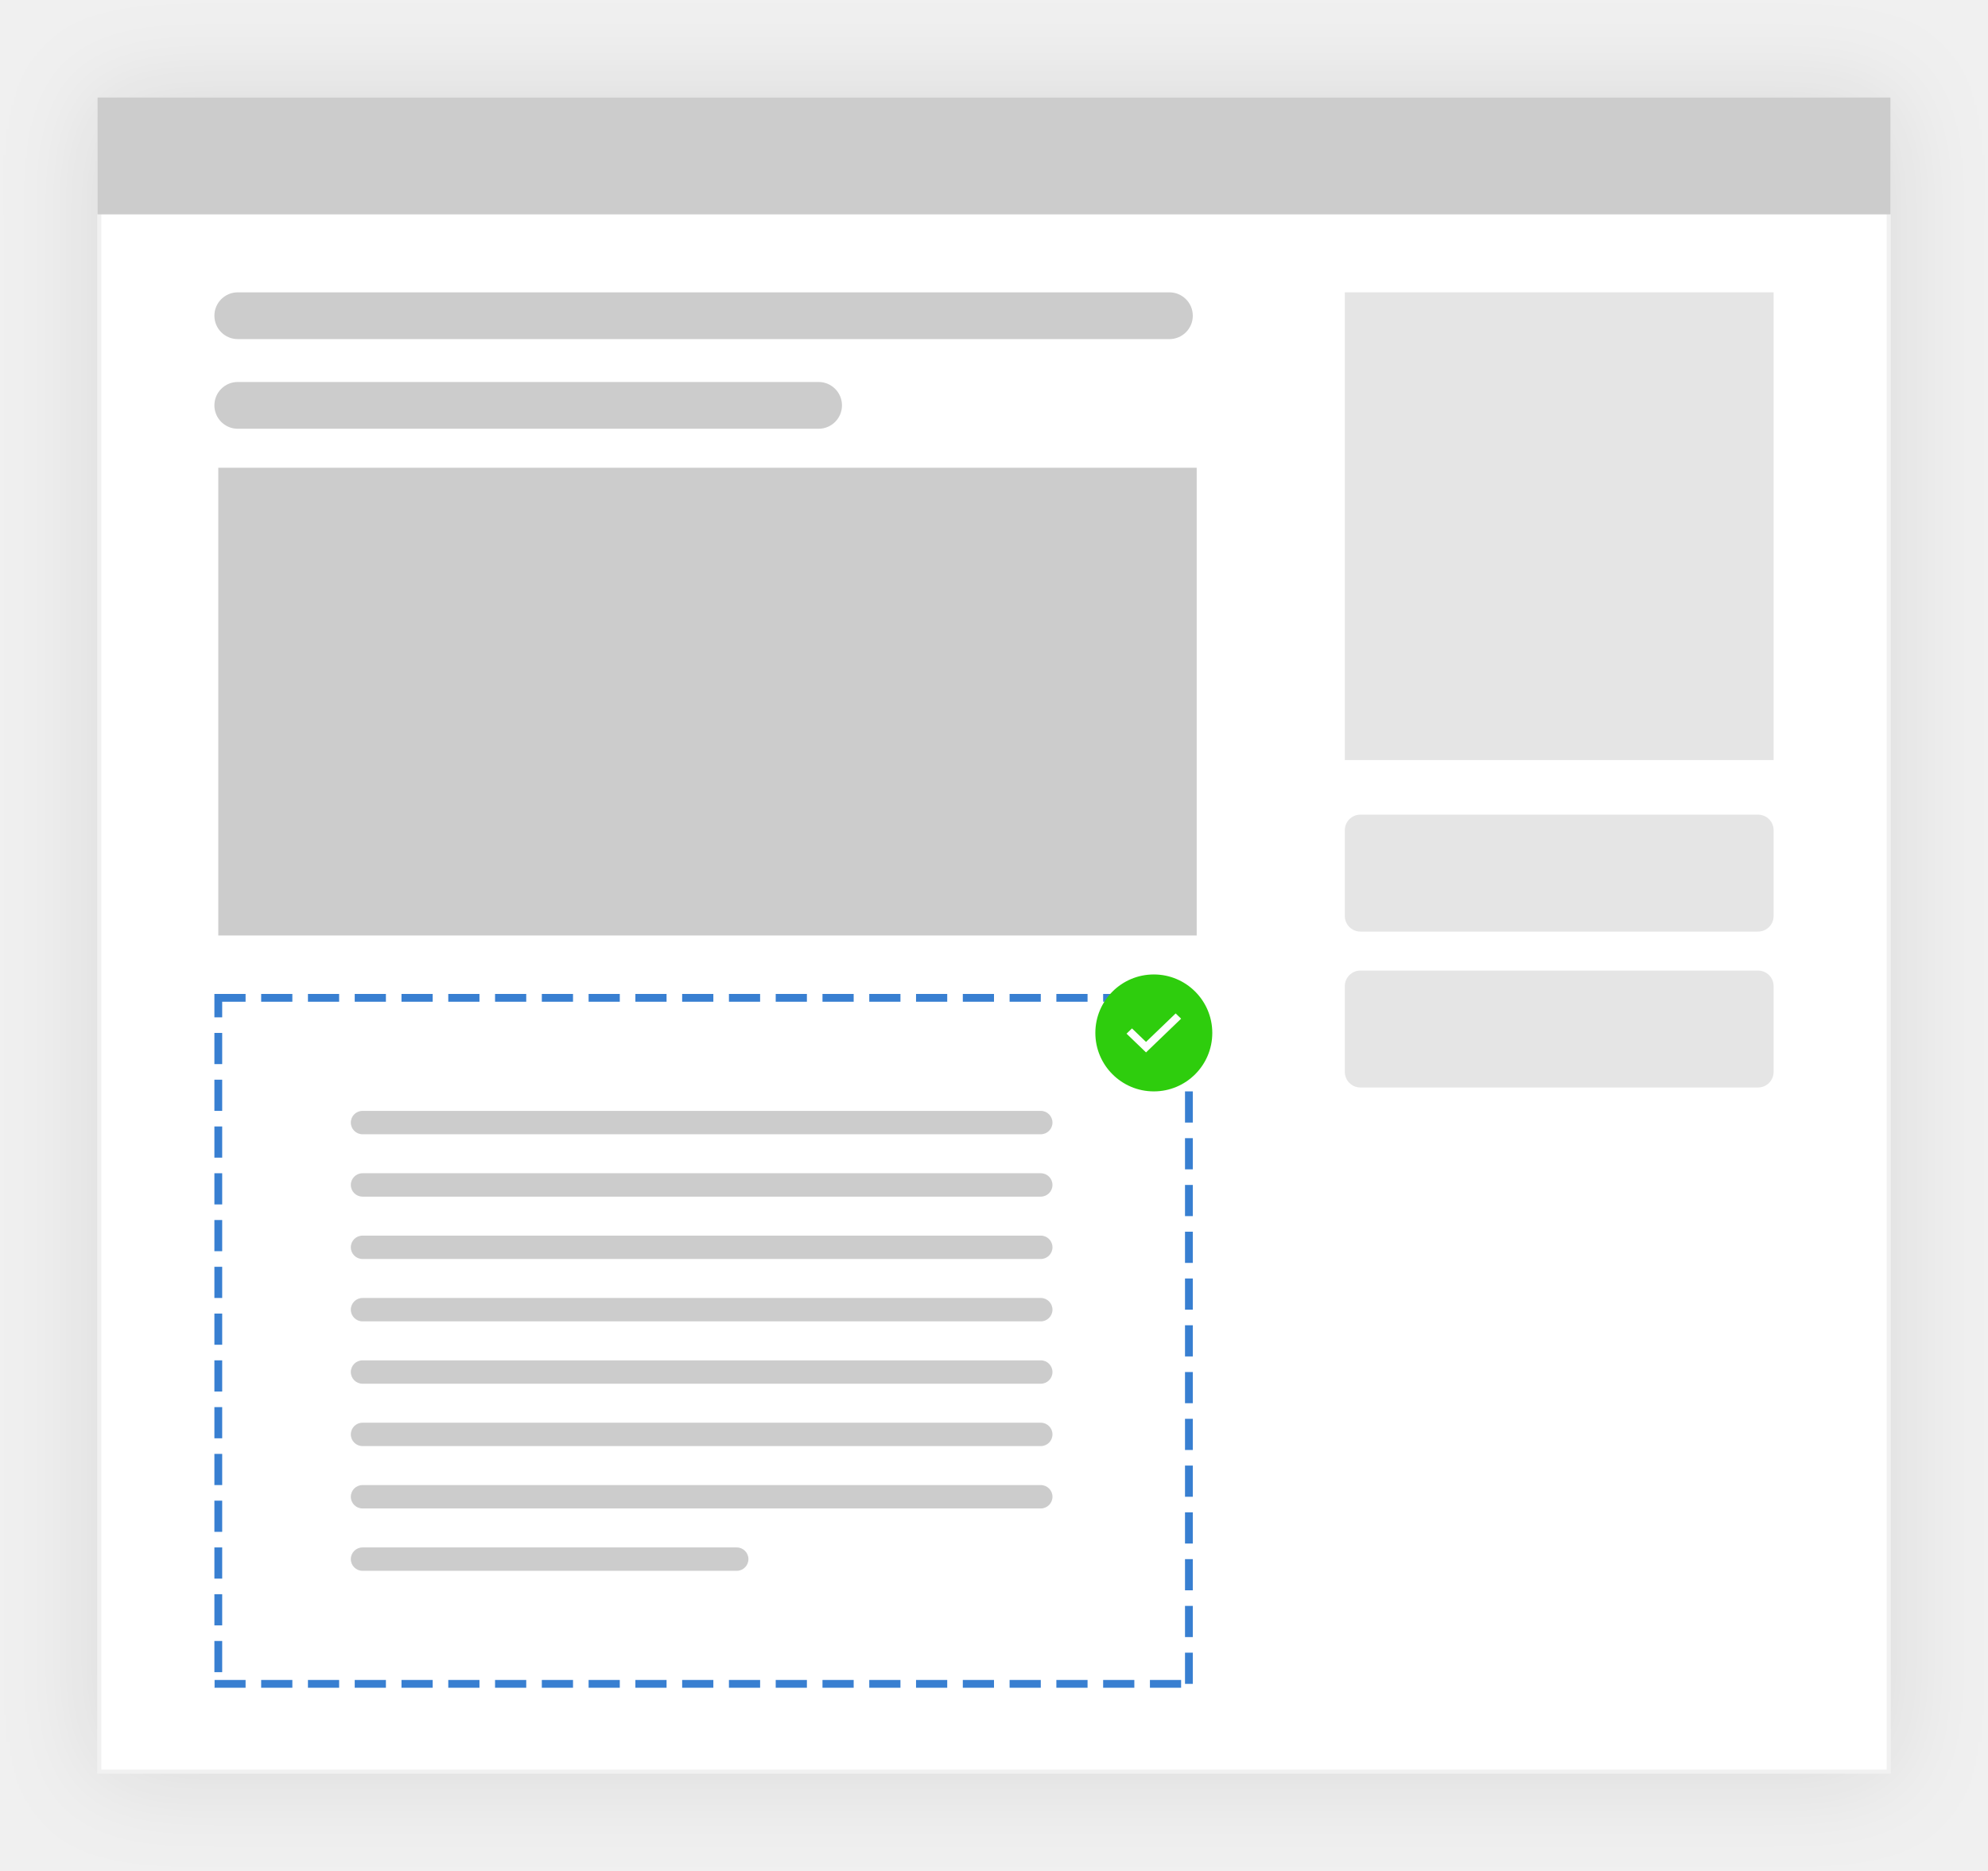
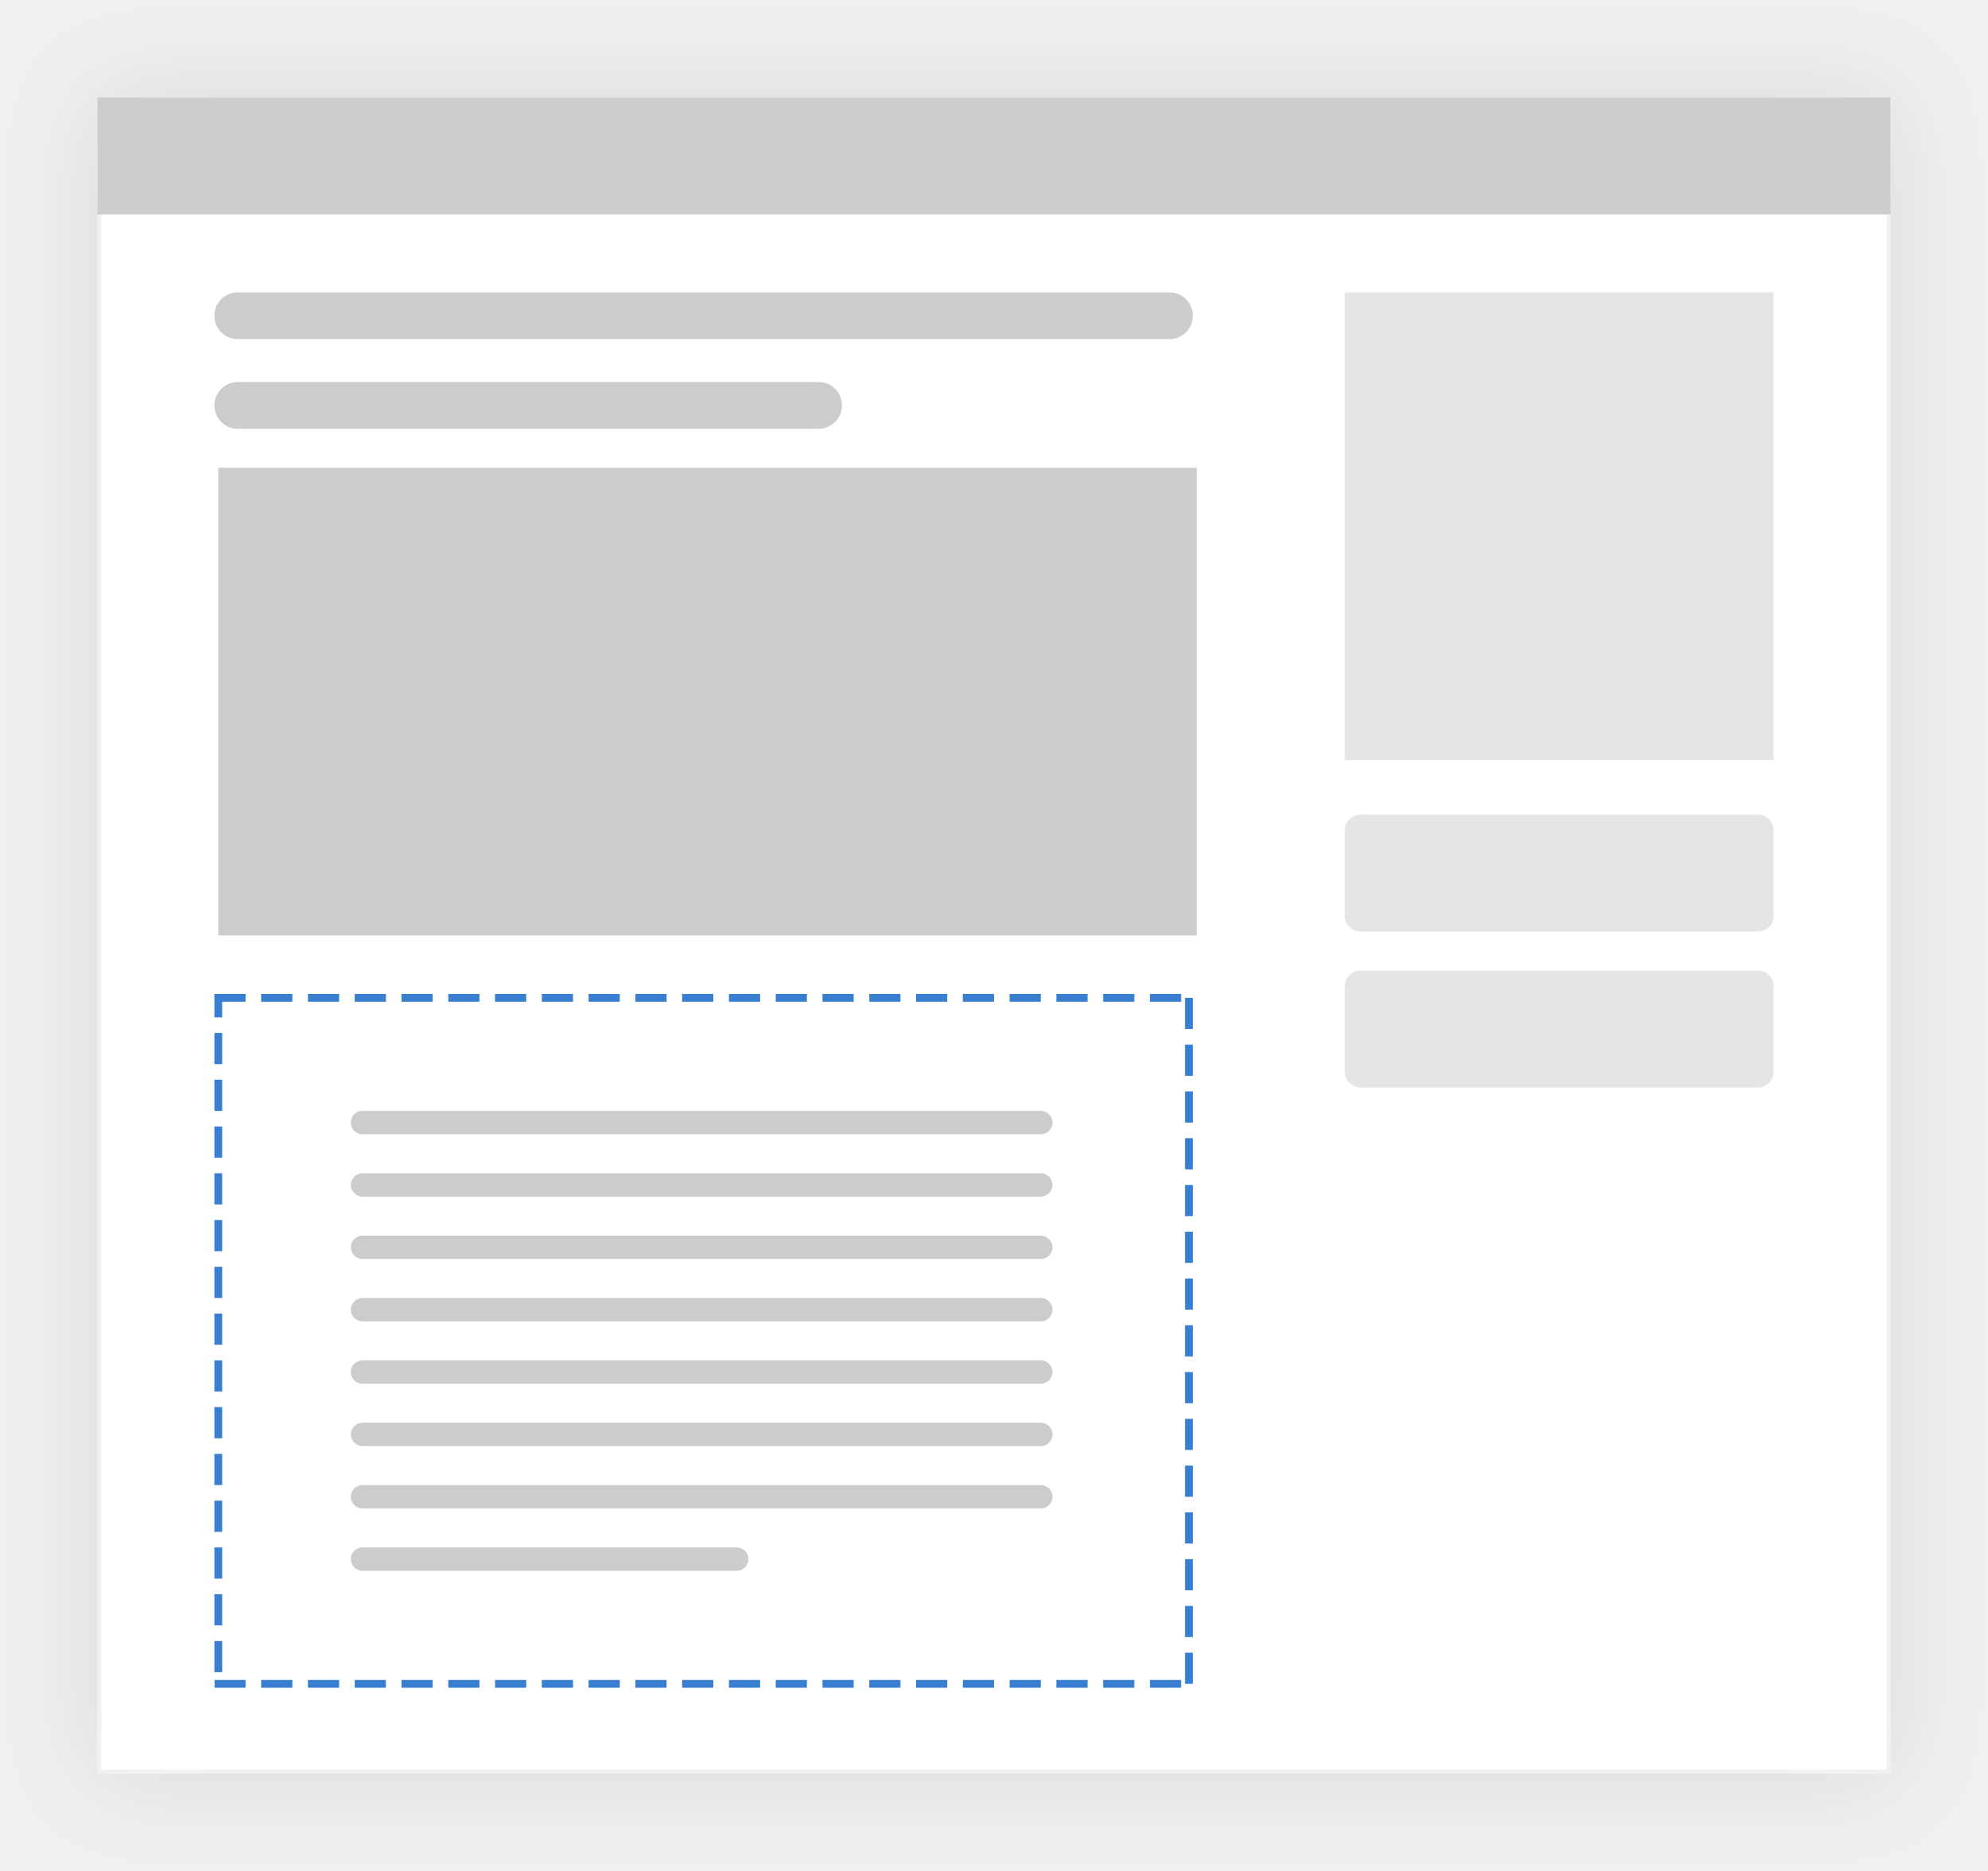
<svg xmlns="http://www.w3.org/2000/svg" xmlns:xlink="http://www.w3.org/1999/xlink" width="510" height="480" viewBox="0 0 510 480">
  <defs>
    <filter id="c" width="200%" height="200%" x="-50%" y="-50%" filterUnits="objectBoundingBox">
      <feOffset in="SourceAlpha" result="shadowOffsetOuter1" />
      <feGaussianBlur stdDeviation="12.5" in="shadowOffsetOuter1" result="shadowBlurOuter1" />
      <feColorMatrix values="0 0 0 0 0 0 0 0 0 0 0 0 0 0 0 0 0 0 0.1 0" in="shadowBlurOuter1" result="shadowMatrixOuter1" />
      <feMerge>
        <feMergeNode in="shadowMatrixOuter1" />
        <feMergeNode in="SourceGraphic" />
      </feMerge>
    </filter>
    <rect id="a" width="460" height="430" />
    <mask id="d" width="460" height="430" x="0" y="0" fill="white">
      <use xlink:href="#a" />
    </mask>
    <rect id="b" width="251" height="178" />
    <mask id="e" width="251" height="178" x="0" y="0" fill="white">
      <use xlink:href="#b" />
    </mask>
  </defs>
  <g fill="none" fill-rule="evenodd" filter="url(#c)" transform="translate(25 25)">
    <use fill="#FFFFFF" stroke="#F1F1F1" stroke-width="2" mask="url(#d)" xlink:href="#a" />
    <g transform="translate(30 230)">
      <use fill="#FFFFFF" stroke="#387FD1" stroke-width="4" mask="url(#e)" stroke-dasharray="8 4" xlink:href="#b" />
      <rect width="180" height="6" x="35" y="46" fill="#CCCCCC" rx="3" />
      <rect width="180" height="6" x="35" y="62" fill="#CCCCCC" rx="3" />
      <rect width="180" height="6" x="35" y="78" fill="#CCCCCC" rx="3" />
      <rect width="180" height="6" x="35" y="94" fill="#CCCCCC" rx="3" />
      <rect width="180" height="6" x="35" y="110" fill="#CCCCCC" rx="3" />
      <rect width="180" height="6" x="35" y="126" fill="#CCCCCC" rx="3" />
      <rect width="102" height="6" x="35" y="142" fill="#CCCCCC" rx="3" />
      <rect width="180" height="6" x="35" y="30" fill="#CCCCCC" rx="3" />
    </g>
-     <g transform="translate(256 225)">
-       <circle cx="15" cy="15" r="15" fill="#2FCD0C" />
-       <polygon fill="#FFFFFF" points="6 13 1 8.192 2.4 6.846 6 10.308 13.6 3 15 4.346" transform="translate(7 7)" />
-     </g>
    <rect width="460" height="30" fill="#CCCCCC" />
    <rect width="251" height="12" x="30" y="50" fill="#CCCCCC" rx="6" />
    <rect width="161" height="12" x="30" y="73" fill="#CCCCCC" rx="6" />
    <rect width="251" height="120" x="31" y="95" fill="#CCCCCC" />
    <rect width="110" height="30" x="320" y="184" fill="#E5E5E5" rx="4" />
    <rect width="110" height="30" x="320" y="224" fill="#E5E5E5" rx="4" />
    <rect width="110" height="120" x="320" y="50" fill="#E5E5E5" />
  </g>
</svg>
